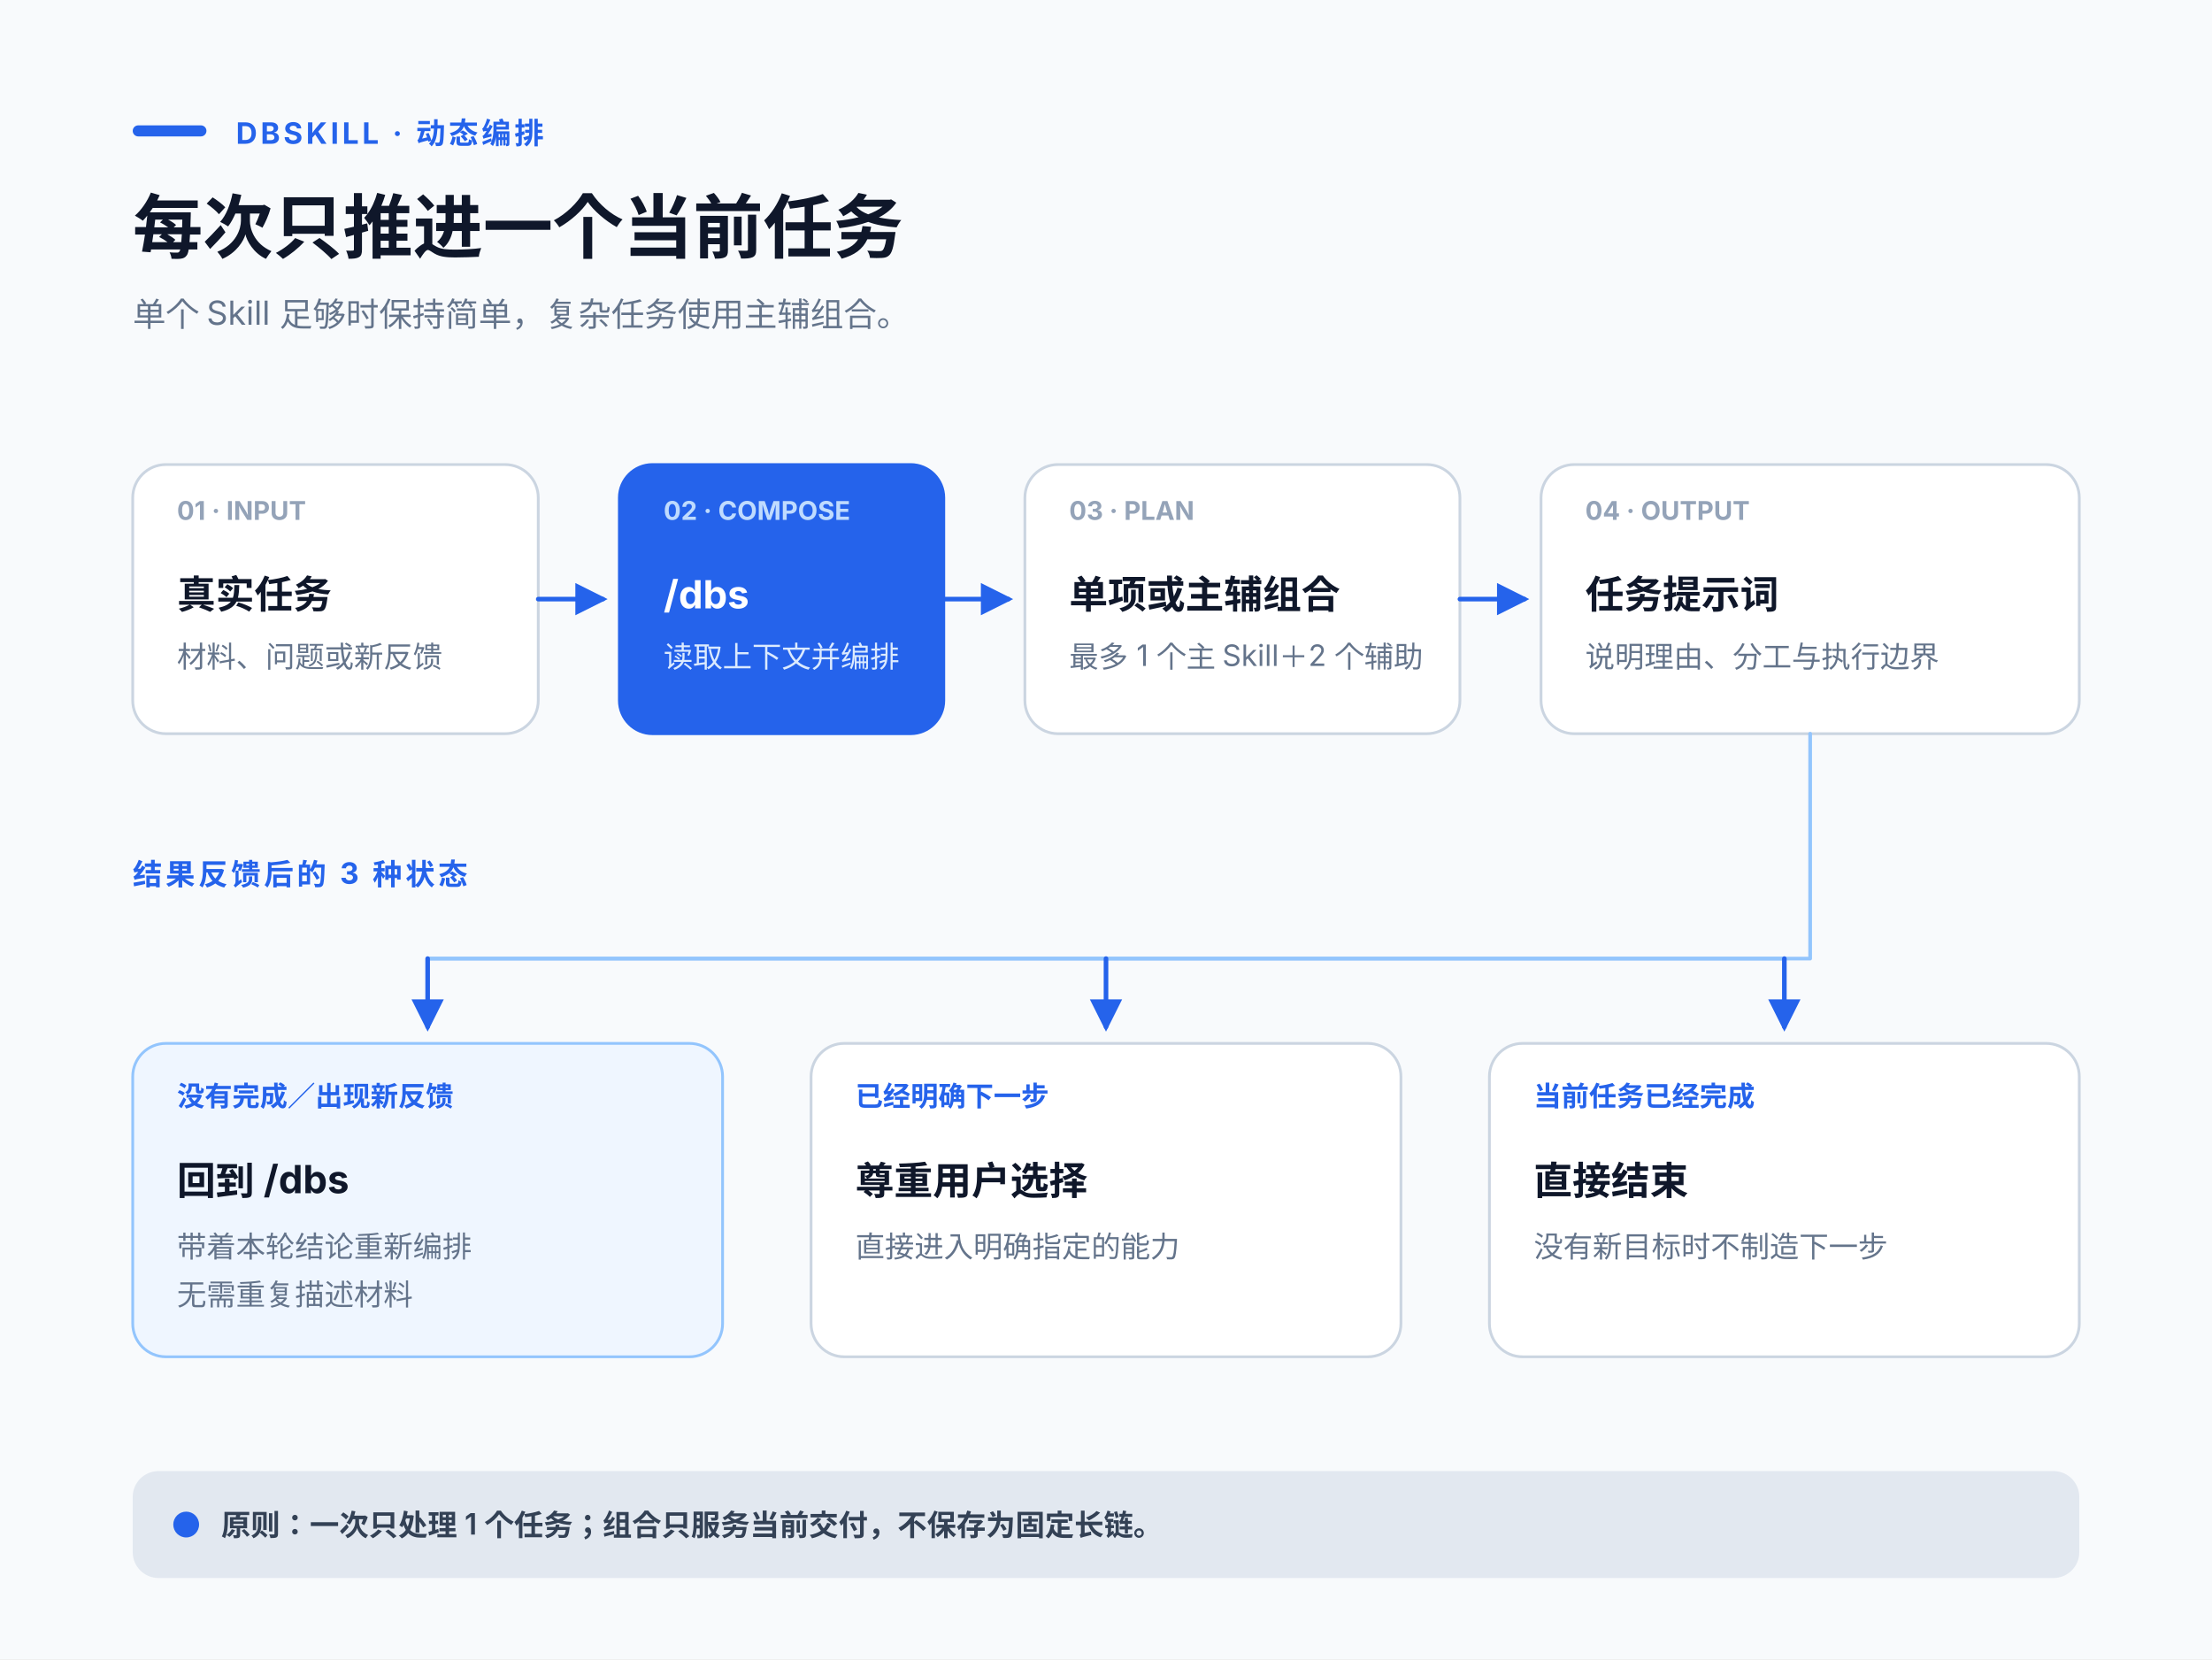
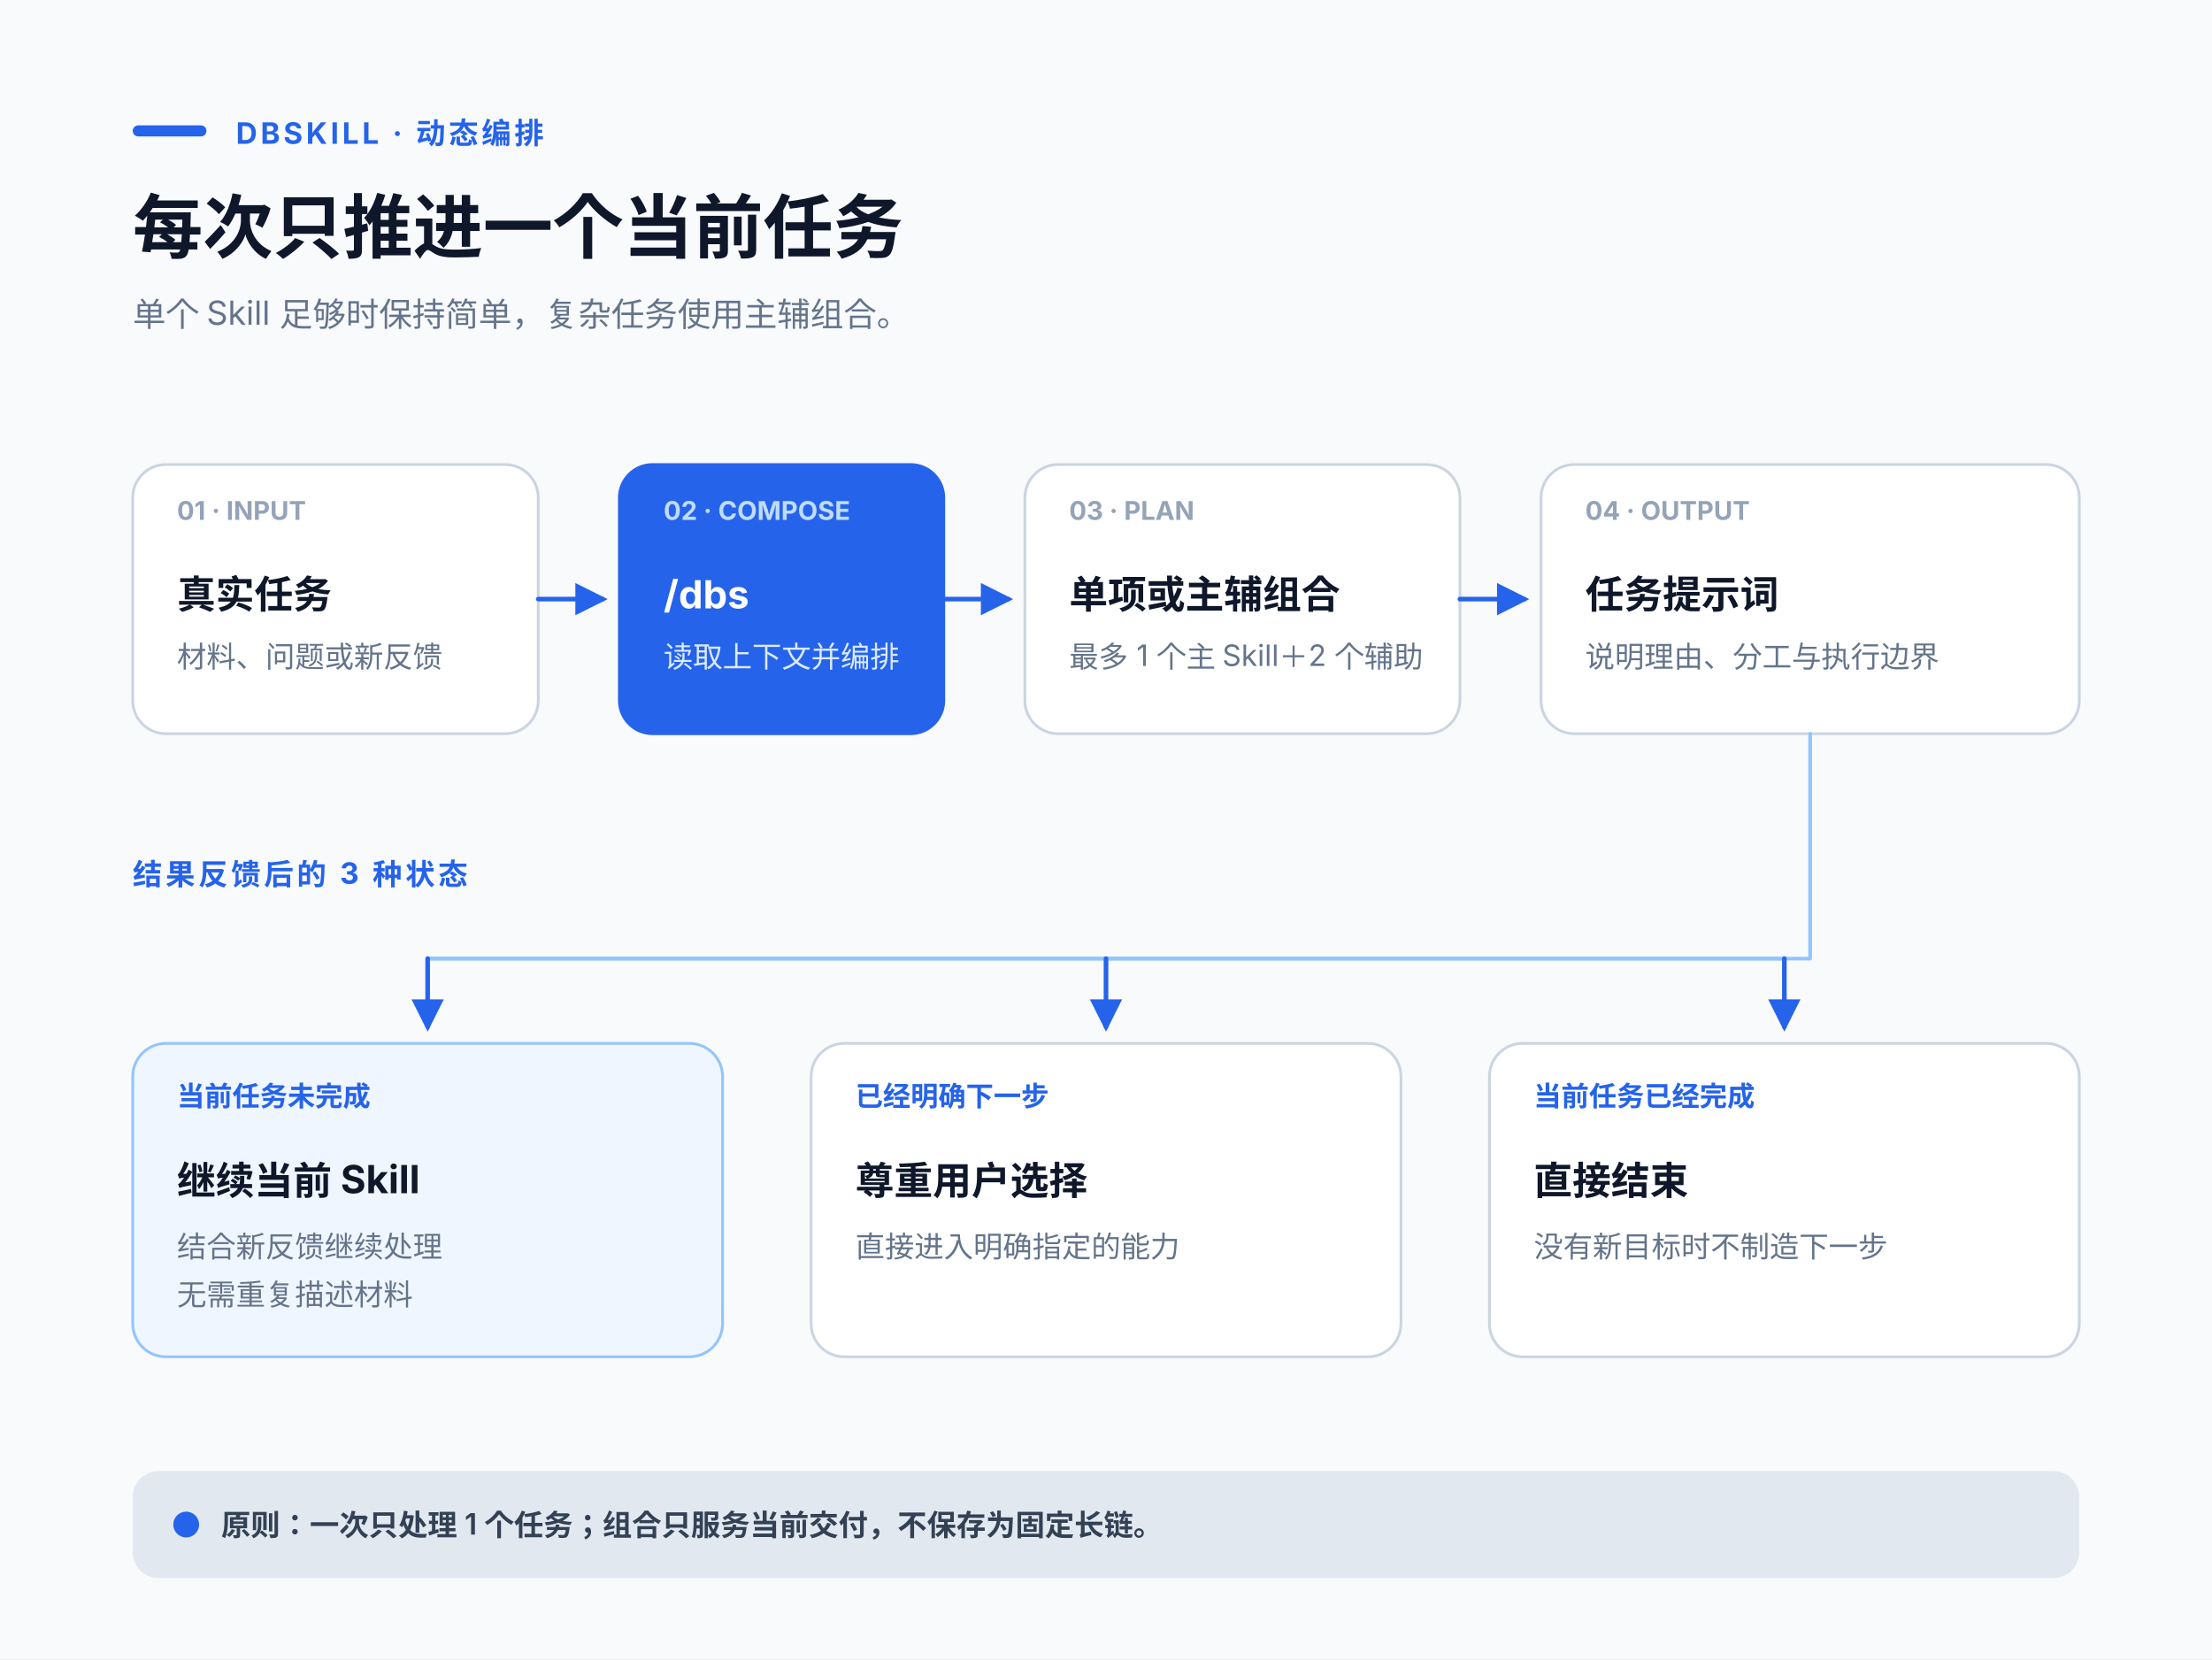
<svg xmlns="http://www.w3.org/2000/svg" width="1200" height="900" viewBox="0 0 1200 900" role="img" aria-labelledby="title desc">
  <defs>
    <marker id="arrow" viewBox="0 0 10 10" refX="8.5" refY="5" markerWidth="7" markerHeight="7" orient="auto-start-reverse">
      <path d="M 0 0 L 10 5 L 0 10 z" fill="#2563EB" />
    </marker>
    <style>
      text { font-family: -apple-system, BlinkMacSystemFont, "Segoe UI", "PingFang SC", "Microsoft YaHei", sans-serif; }
      .eyebrow { font-size: 16px; font-weight: 700; letter-spacing: 1.8px; fill: #2563EB; }
      .title { font-size: 38px; font-weight: 700; fill: #0F172A; }
      .subtitle { font-size: 18px; font-weight: 400; fill: #64748B; }
      .index { font-size: 14px; font-weight: 700; fill: #94A3B8; }
      .index-inverse { font-size: 14px; font-weight: 700; fill: #BFDBFE; }
      .label { font-size: 21px; font-weight: 700; fill: #0F172A; }
      .label-inverse { font-size: 21px; font-weight: 700; fill: #FFFFFF; }
      .body { font-size: 16px; font-weight: 400; fill: #64748B; }
      .body-inverse { font-size: 16px; font-weight: 400; fill: #DBEAFE; }
      .condition { font-size: 15px; font-weight: 700; fill: #2563EB; }
      .node { fill: #FFFFFF; stroke: #CBD5E1; stroke-width: 1.5; }
      .node-accent { fill: #EFF6FF; stroke: #93C5FD; stroke-width: 1.5; }
      .node-strong { fill: #2563EB; stroke: #2563EB; stroke-width: 1.5; }
      .line { fill: none; stroke: #2563EB; stroke-width: 2.5; stroke-linecap: round; stroke-linejoin: round; marker-end: url(#arrow); }
      .rail { fill: none; stroke: #93C5FD; stroke-width: 2; stroke-linecap: round; stroke-linejoin: round; }
      .footer { font-size: 16px; font-weight: 600; fill: #334155; }
    </style>
  </defs>
  <rect width="1200" height="900" fill="#F8FAFC" />
  <rect x="72" y="68" width="40" height="6" rx="3" fill="#2563EB" />
  <text class="eyebrow" x="128" y="78">DBSKILL · 动态编排</text>
  <text class="title" x="72" y="137">每次只推进一个当前任务</text>
  <text class="subtitle" x="72" y="177">单个 Skill 足够时保持简单，复杂任务使用主辅组合。</text>
  <rect class="node" x="72" y="252" width="220" height="146" rx="18" />
  <text class="index" x="96" y="282">01 · INPUT</text>
  <text class="label" x="96" y="330">真实任务</text>
  <text class="body" x="96" y="362">材料、问题或新反馈</text>
  <path class="line" d="M292 325 H327" />
  <rect class="node-strong" x="336" y="252" width="176" height="146" rx="18" />
  <text class="index-inverse" x="360" y="282">02 · COMPOSE</text>
  <text class="label-inverse" x="360" y="330">/dbs</text>
  <text class="body-inverse" x="360" y="362">读取上下文并编排</text>
  <path class="line" d="M512 325 H547" />
  <rect class="node" x="556" y="252" width="236" height="146" rx="18" />
  <text class="index" x="580" y="282">03 · PLAN</text>
  <text class="label" x="580" y="330">单项或主辅组合</text>
  <text class="body" x="580" y="362">最多 1 个主 Skill＋2 个辅助</text>
  <path class="line" d="M792 325 H827" />
  <rect class="node" x="836" y="252" width="292" height="146" rx="18" />
  <text class="index" x="860" y="282">04 · OUTPUT</text>
  <text class="label" x="860" y="330">任务提示词</text>
  <text class="body" x="860" y="362">说明理由、分工与执行边界</text>
  <text class="eyebrow" x="72" y="480">结果反馈后的 3 种状态</text>
  <path class="rail" d="M982 398 V520 H232" />
  <path class="rail" d="M232 520 H968" />
  <path class="line" d="M232 520 V557" />
  <path class="line" d="M600 520 V557" />
  <path class="line" d="M968 520 V557" />
  <rect class="node-accent" x="72" y="566" width="320" height="170" rx="18" />
-   <text class="condition" x="96" y="600">没有完成／出现新反馈</text>
-   <text class="label" x="96" y="648">回到 /dbs</text>
-   <text class="body" x="96" y="682">带着本轮结论重新编排</text>
+   <text class="condition" x="96" y="600">当前任务未完成</text>
+   <text class="label" x="96" y="648">继续当前 Skill</text>
+   <text class="body" x="96" y="682">结合新反馈继续处理</text>
  <text class="body" x="96" y="708">无需重复描述材料</text>
  <rect class="node" x="440" y="566" width="320" height="170" rx="18" />
  <text class="condition" x="464" y="600">已经明确下一步</text>
  <text class="label" x="464" y="648">尊重用户选择</text>
  <text class="body" x="464" y="682">直接进入明确指定的能力</text>
  <rect class="node" x="808" y="566" width="320" height="170" rx="18" />
  <text class="condition" x="832" y="600">当前任务已经完成</text>
  <text class="label" x="832" y="648">直接结束</text>
  <text class="body" x="832" y="682">没有新目标时不制造下一步</text>
  <rect x="72" y="798" width="1056" height="58" rx="14" fill="#E2E8F0" />
  <circle cx="101" cy="827" r="7" fill="#2563EB" />
  <text class="footer" x="120" y="833">原则：一次只处理 1 个任务；组合只服务当前交付，不保存为固定长链。</text>
</svg>
